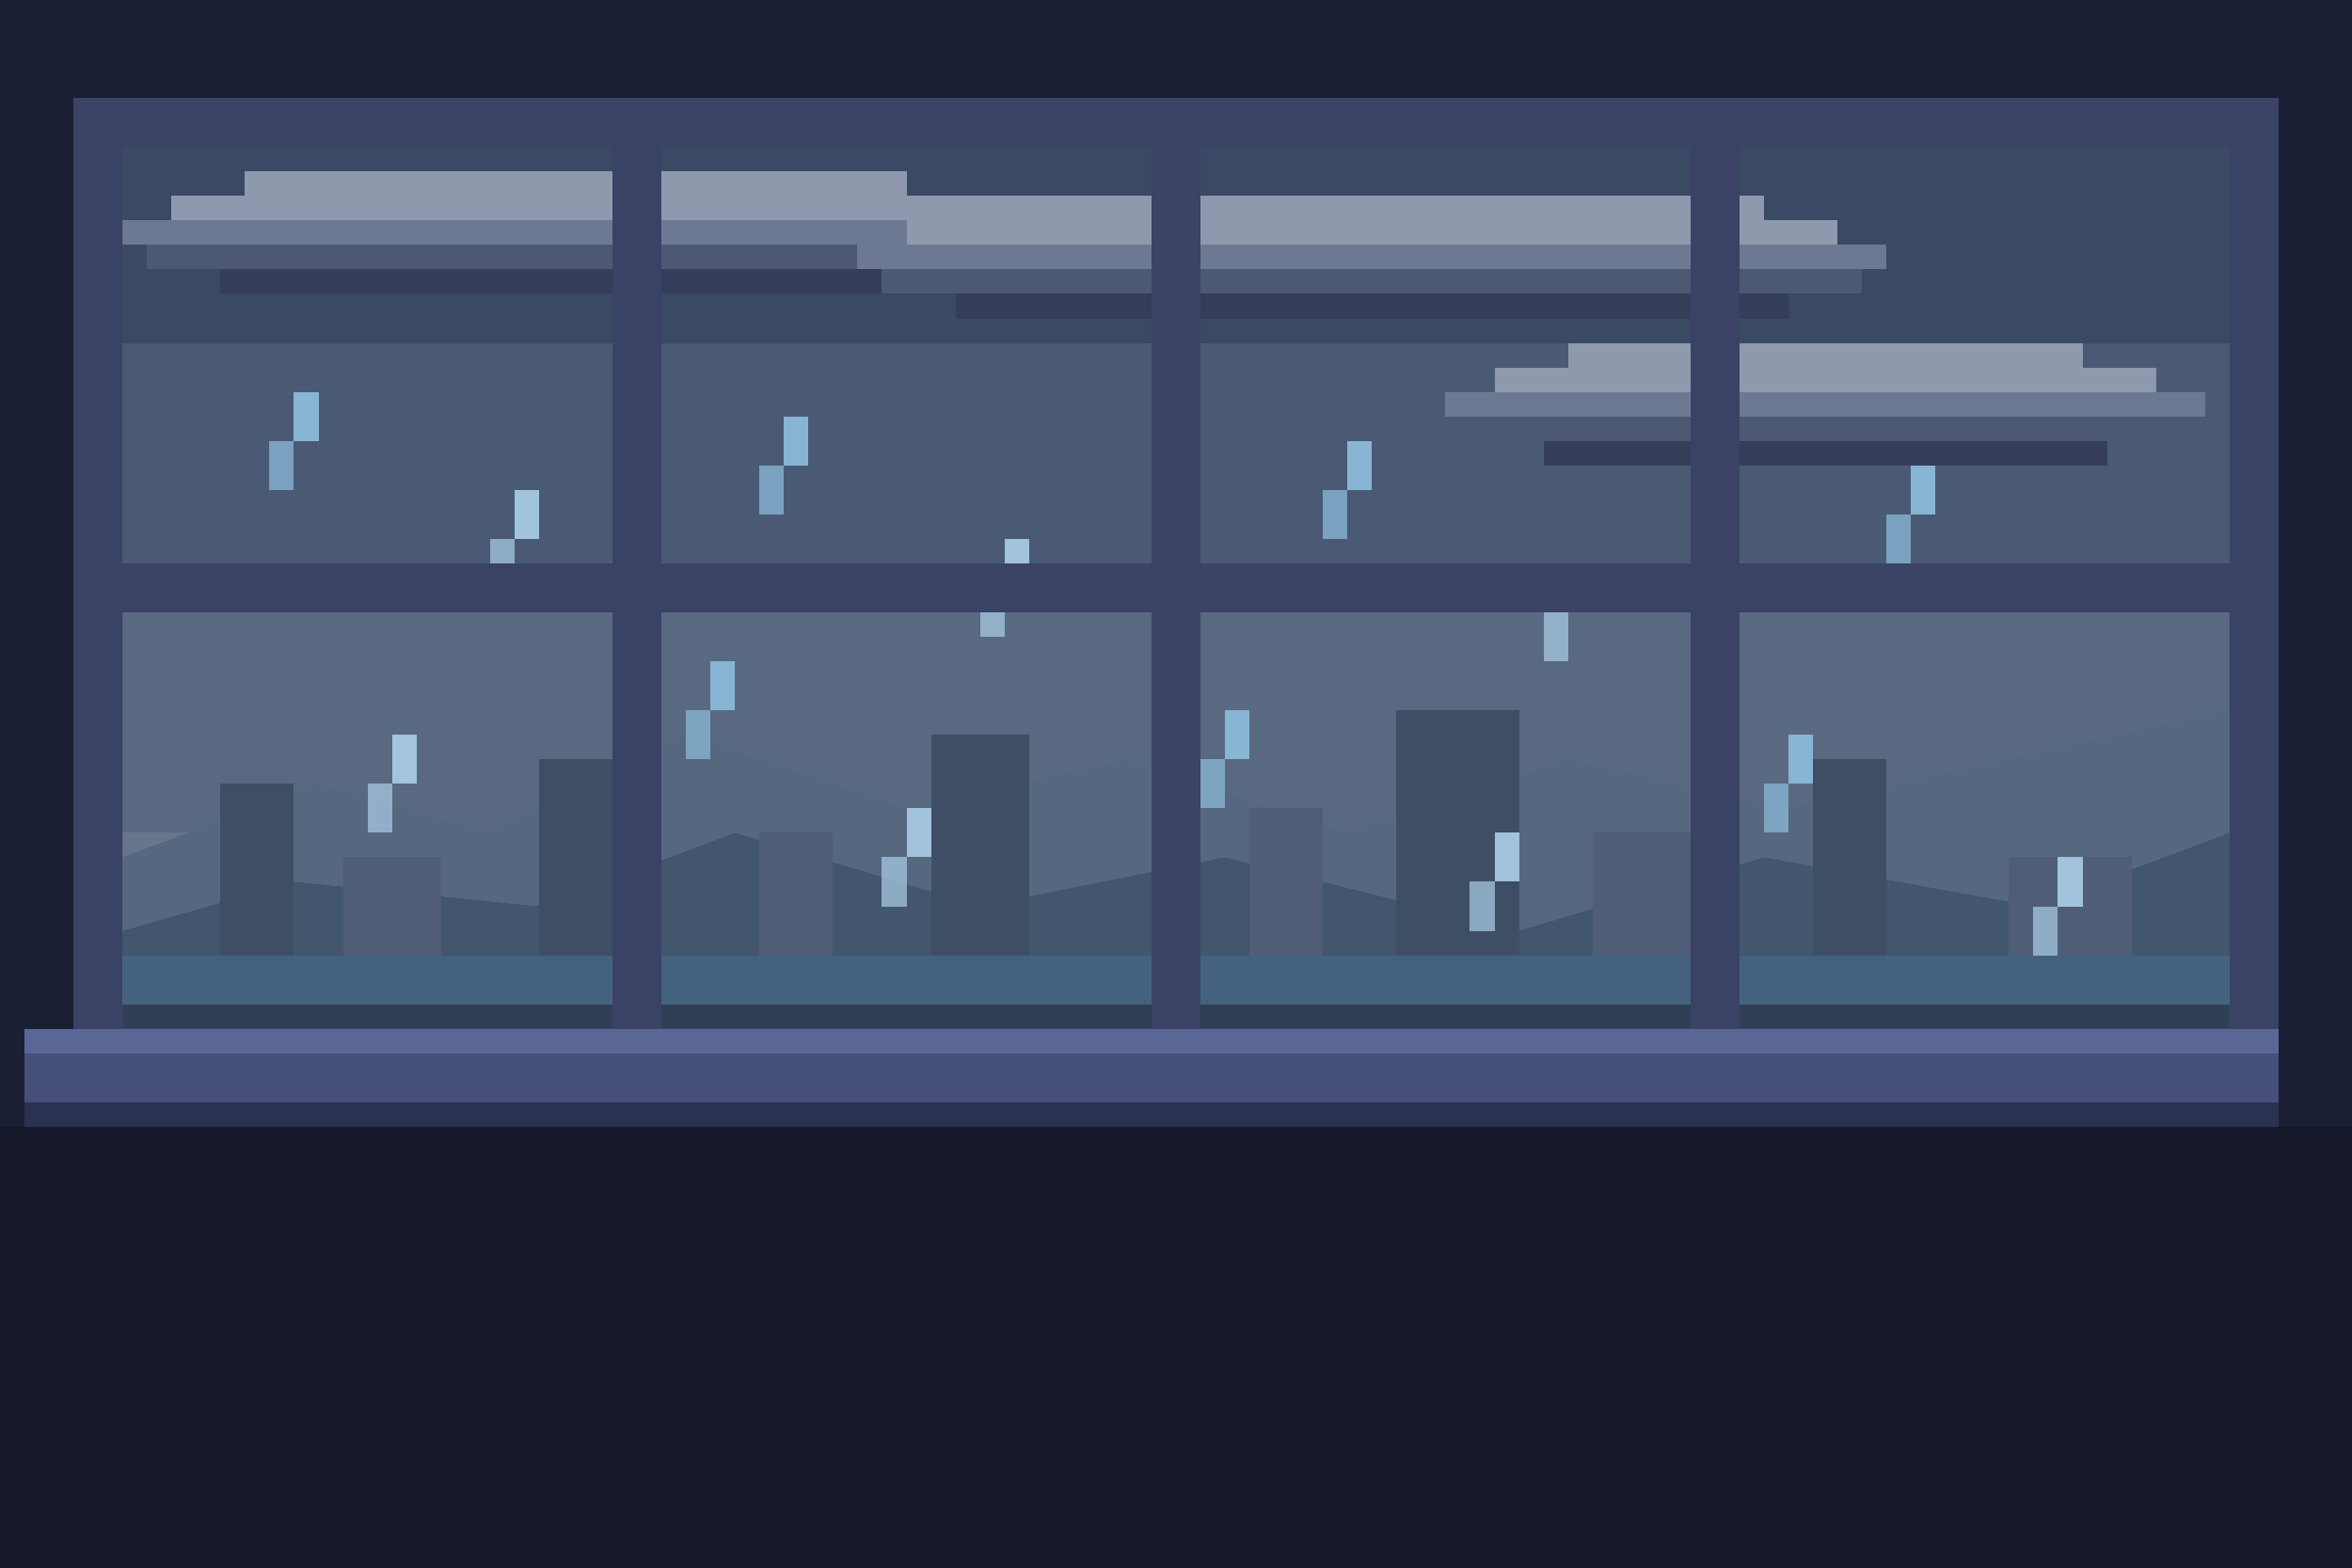
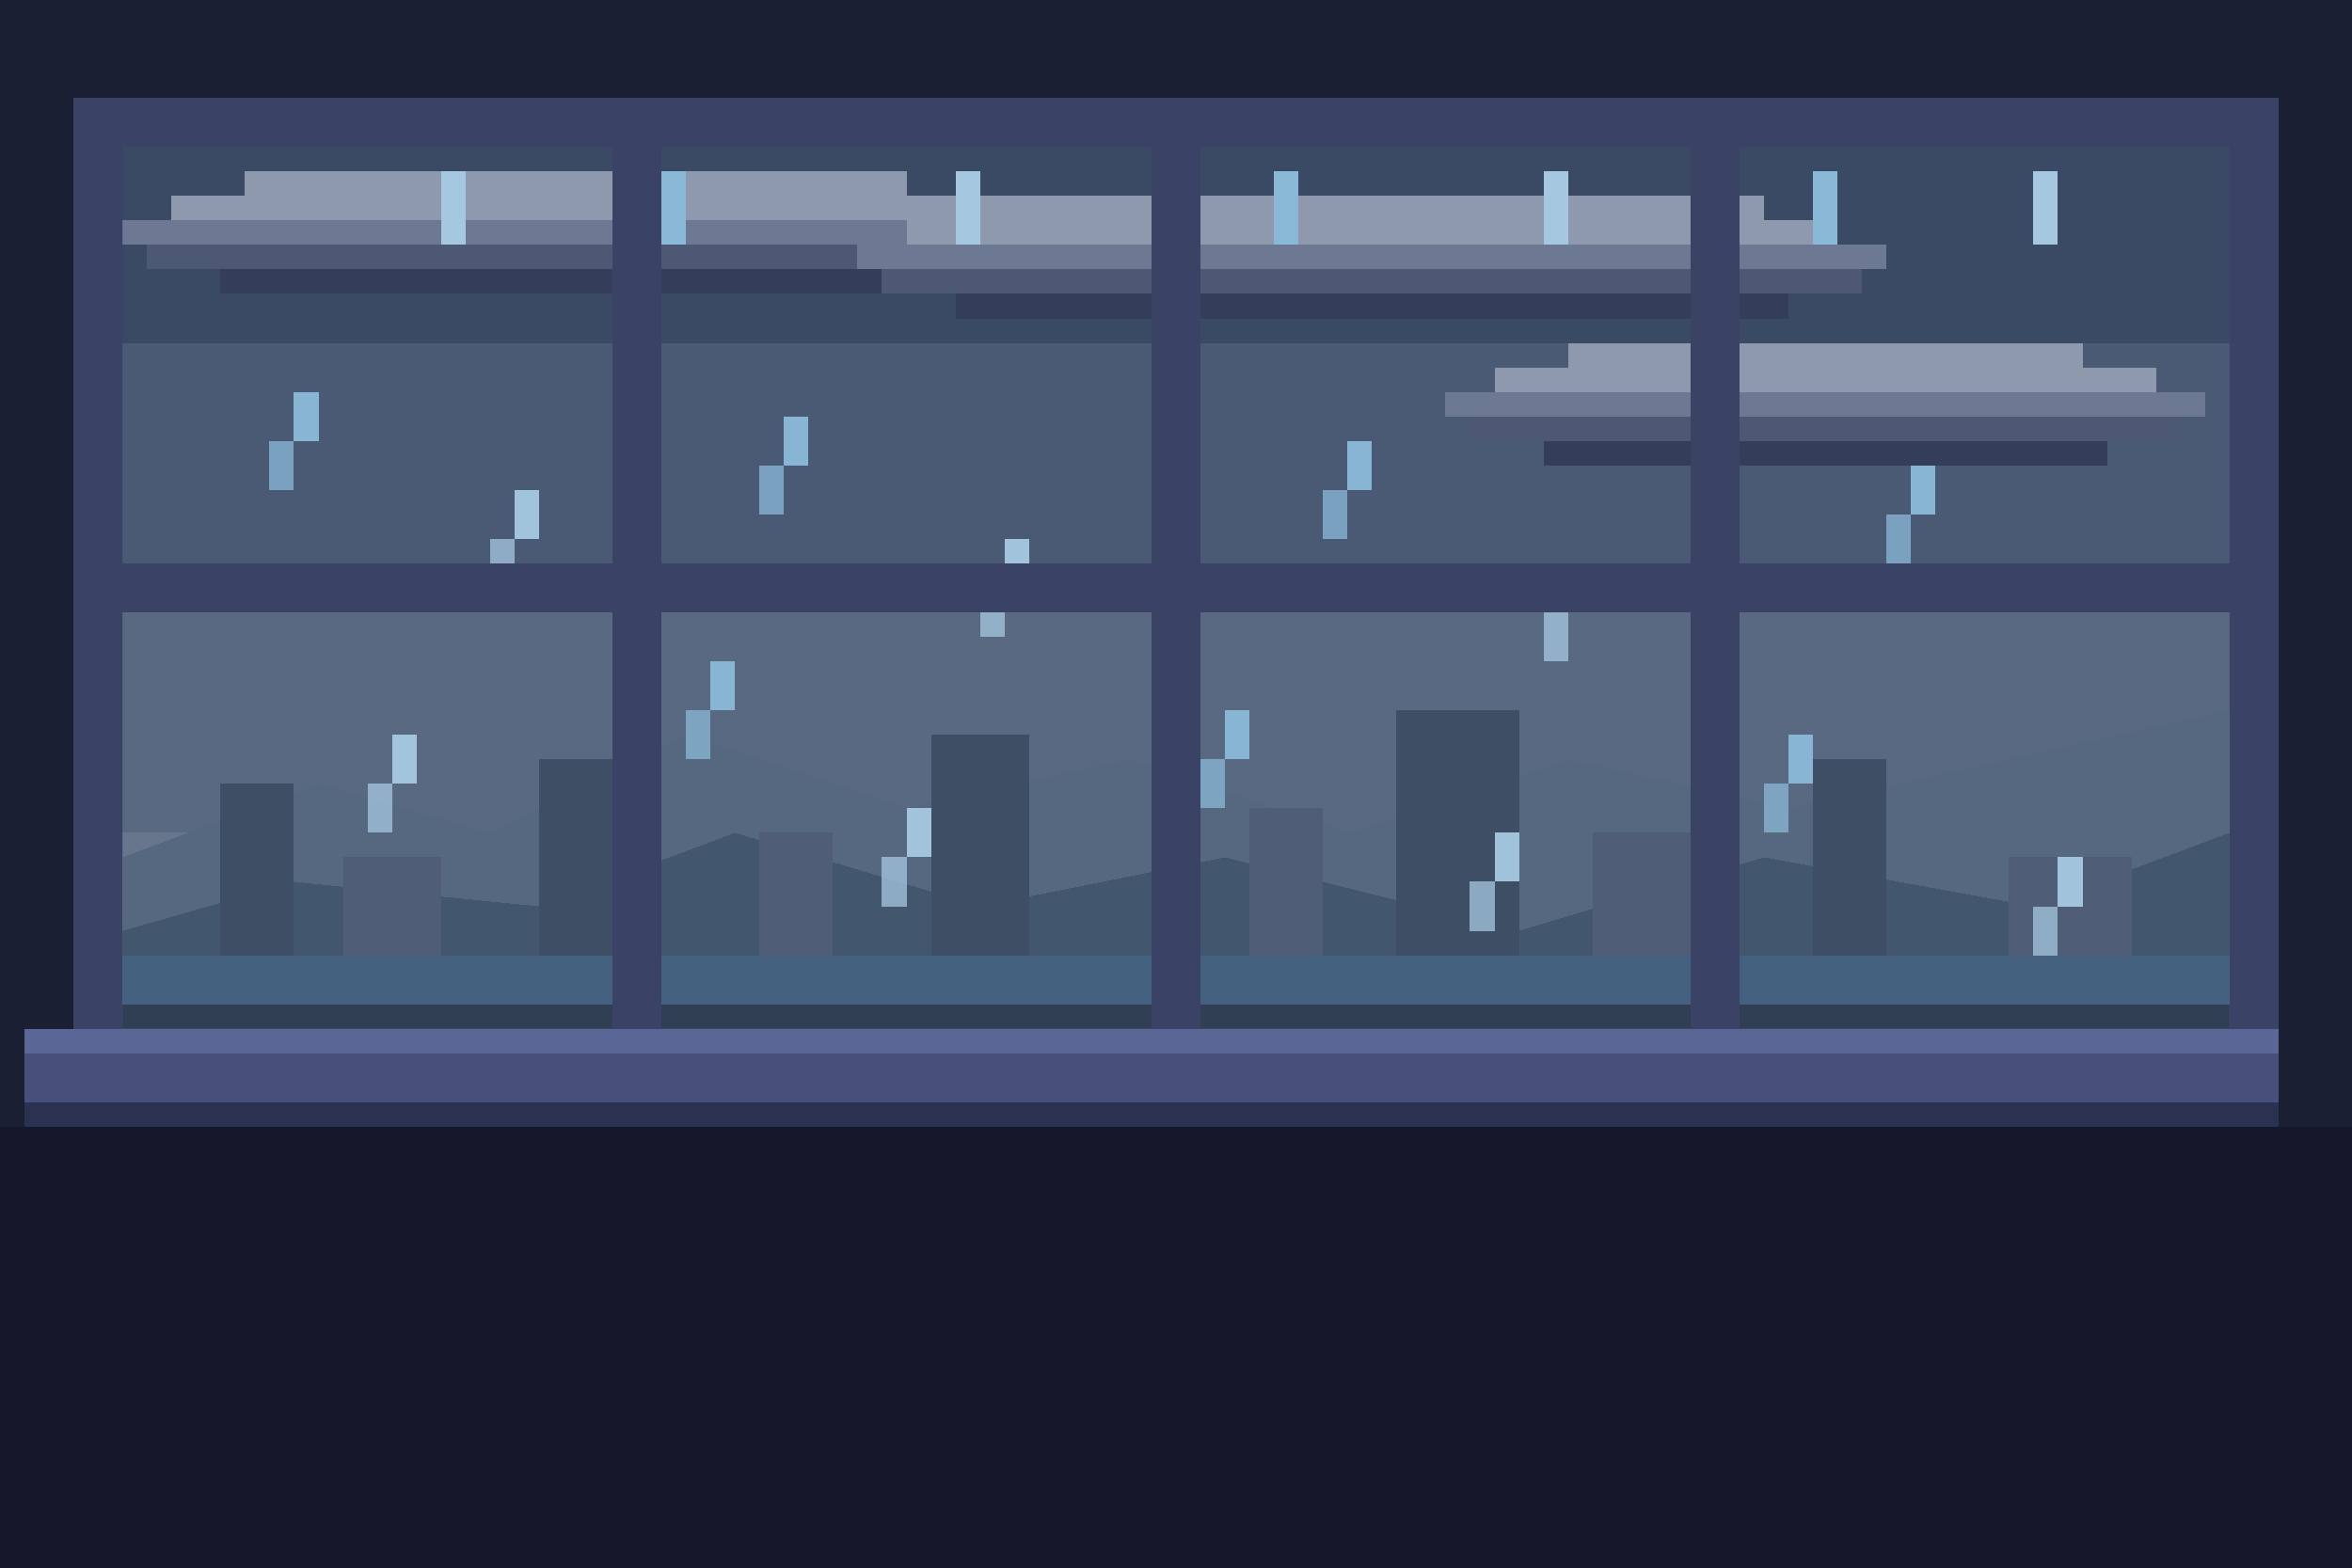
<svg xmlns="http://www.w3.org/2000/svg" viewBox="0 0 96 64" width="384" height="256" shape-rendering="crispEdges" role="img" aria-label="Pixel-art window onto a rainy sky">
  <rect width="96" height="64" fill="#1b1f33" />
  <rect x="0" y="46" width="96" height="18" fill="#14182a" />
  <rect x="3" y="4" width="90" height="40" fill="#3a4266" />
  <g id="weather-window">
    <clipPath id="clip-weather">
      <rect x="5" y="6" width="86" height="36" />
    </clipPath>
    <g clip-path="url(#clip-weather)">
      <rect x="5" y="5" width="86" height="9" fill="#40506c" />
      <rect x="5" y="14" width="86" height="10" fill="#53647f" />
      <rect x="5" y="24" width="86" height="10" fill="#65768e" />
      <rect x="5" y="34" width="86" height="8" fill="#75859b" />
      <g id="weather-art">
-         <rect x="10" y="7" width="27" height="1" fill="#a4aec2" />
-         <rect x="7" y="8" width="33" height="1" fill="#a4aec2" />
-         <rect x="5" y="9" width="37" height="1" fill="#7d88a4" />
-         <rect x="6" y="10" width="35" height="1" fill="#56617f" />
-         <rect x="9" y="11" width="29" height="1" fill="#394361" />
-         <rect x="40" y="8" width="32" height="1" fill="#a4aec2" />
-         <rect x="37" y="9" width="38" height="1" fill="#a4aec2" />
-         <rect x="35" y="10" width="42" height="1" fill="#7d88a4" />
-         <rect x="36" y="11" width="40" height="1" fill="#56617f" />
-         <rect x="39" y="12" width="34" height="1" fill="#394361" />
-         <rect x="64" y="14" width="21" height="1" fill="#a4aec2" />
-         <rect x="61" y="15" width="27" height="1" fill="#a4aec2" />
-         <rect x="59" y="16" width="31" height="1" fill="#7d88a4" />
-         <rect x="60" y="17" width="29" height="1" fill="#56617f" />
-         <rect x="63" y="18" width="23" height="1" fill="#394361" />
+         <g>
+           <animateTransform attributeName="transform" type="translate" values="0 0;1 0;2 0;1 0;0 0" dur="12s" calcMode="discrete" repeatCount="indefinite" />
+           <rect x="10" y="7" width="27" height="1" fill="#a4aec2" />
+           <rect x="7" y="8" width="33" height="1" fill="#a4aec2" />
+           <rect x="5" y="9" width="37" height="1" fill="#7d88a4" />
+           <rect x="6" y="10" width="35" height="1" fill="#56617f" />
+           <rect x="9" y="11" width="29" height="1" fill="#394361" />
+           <rect x="40" y="8" width="32" height="1" fill="#a4aec2" />
+           <rect x="37" y="9" width="38" height="1" fill="#a4aec2" />
+           <rect x="35" y="10" width="42" height="1" fill="#7d88a4" />
+           <rect x="36" y="11" width="40" height="1" fill="#56617f" />
+           <rect x="39" y="12" width="34" height="1" fill="#394361" />
+           <rect x="64" y="14" width="21" height="1" fill="#a4aec2" />
+           <rect x="61" y="15" width="27" height="1" fill="#a4aec2" />
+           <rect x="59" y="16" width="31" height="1" fill="#7d88a4" />
+           <rect x="60" y="17" width="29" height="1" fill="#56617f" />
+           <rect x="63" y="18" width="23" height="1" fill="#394361" />
+         </g>
        <path d="M5 35 L13 32 L20 34 L28 30 L37 33 L46 31 L55 34 L64 31 L73 33 L91 29 L91 42 L5 42 Z" fill="#61738d" />
        <path d="M5 38 L12 36 L22 37 L30 34 L40 37 L50 35 L62 38 L72 35 L83 37 L91 34 L91 42 L5 42 Z" fill="#4a5f77" />
        <rect x="9" y="32" width="3" height="10" fill="#45556d" />
        <rect x="14" y="35" width="4" height="7" fill="#596881" />
        <rect x="22" y="31" width="4" height="11" fill="#45556d" />
        <rect x="31" y="34" width="3" height="8" fill="#596881" />
        <rect x="38" y="30" width="4" height="12" fill="#45556d" />
        <rect x="51" y="33" width="3" height="9" fill="#596881" />
        <rect x="57" y="29" width="5" height="13" fill="#45556d" />
        <rect x="65" y="34" width="4" height="8" fill="#596881" />
        <rect x="74" y="31" width="3" height="11" fill="#45556d" />
        <rect x="82" y="35" width="5" height="7" fill="#596881" />
        <rect x="5" y="39" width="86" height="3" fill="#4c6c8d" />
        <rect x="5" y="41" width="86" height="1" fill="#344458" />
        <rect x="12" y="16" width="1" height="2" fill="#9fd4f5" opacity="0.95" />
        <rect x="11" y="18" width="1" height="2" fill="#9fd4f5" opacity="0.75" />
        <rect x="21" y="20" width="1" height="2" fill="#bfe6ff" opacity="0.95" />
        <rect x="20" y="22" width="1" height="2" fill="#bfe6ff" opacity="0.75" />
        <rect x="32" y="17" width="1" height="2" fill="#9fd4f5" opacity="0.95" />
        <rect x="31" y="19" width="1" height="2" fill="#9fd4f5" opacity="0.75" />
        <rect x="41" y="22" width="1" height="2" fill="#bfe6ff" opacity="0.95" />
        <rect x="40" y="24" width="1" height="2" fill="#bfe6ff" opacity="0.75" />
        <rect x="55" y="18" width="1" height="2" fill="#9fd4f5" opacity="0.95" />
        <rect x="54" y="20" width="1" height="2" fill="#9fd4f5" opacity="0.75" />
        <rect x="64" y="23" width="1" height="2" fill="#bfe6ff" opacity="0.95" />
        <rect x="63" y="25" width="1" height="2" fill="#bfe6ff" opacity="0.75" />
        <rect x="78" y="19" width="1" height="2" fill="#9fd4f5" opacity="0.95" />
        <rect x="77" y="21" width="1" height="2" fill="#9fd4f5" opacity="0.75" />
        <rect x="16" y="30" width="1" height="2" fill="#bfe6ff" opacity="0.95" />
        <rect x="15" y="32" width="1" height="2" fill="#bfe6ff" opacity="0.75" />
        <rect x="29" y="27" width="1" height="2" fill="#9fd4f5" opacity="0.95" />
        <rect x="28" y="29" width="1" height="2" fill="#9fd4f5" opacity="0.75" />
        <rect x="37" y="33" width="1" height="2" fill="#bfe6ff" opacity="0.95" />
        <rect x="36" y="35" width="1" height="2" fill="#bfe6ff" opacity="0.75" />
        <rect x="50" y="29" width="1" height="2" fill="#9fd4f5" opacity="0.95" />
        <rect x="49" y="31" width="1" height="2" fill="#9fd4f5" opacity="0.75" />
        <rect x="61" y="34" width="1" height="2" fill="#bfe6ff" opacity="0.95" />
        <rect x="60" y="36" width="1" height="2" fill="#bfe6ff" opacity="0.75" />
        <rect x="73" y="30" width="1" height="2" fill="#9fd4f5" opacity="0.95" />
        <rect x="72" y="32" width="1" height="2" fill="#9fd4f5" opacity="0.75" />
        <rect x="84" y="35" width="1" height="2" fill="#bfe6ff" opacity="0.95" />
        <rect x="83" y="37" width="1" height="2" fill="#bfe6ff" opacity="0.75" />
+         <g>
+           <rect x="18" y="7" width="1" height="3" fill="#bfe6ff">
+             <animate attributeName="y" values="6;40" dur="0.65s" begin="0s" repeatCount="indefinite" />
+           </rect>
+           <rect x="27" y="7" width="1" height="3" fill="#9fd4f5">
+             <animate attributeName="y" values="6;40" dur="0.8s" begin="-0.3s" repeatCount="indefinite" />
+           </rect>
+           <rect x="39" y="7" width="1" height="3" fill="#bfe6ff">
+             <animate attributeName="y" values="6;40" dur="0.7s" begin="-0.5s" repeatCount="indefinite" />
+           </rect>
+           <rect x="52" y="7" width="1" height="3" fill="#9fd4f5">
+             <animate attributeName="y" values="6;40" dur="0.6s" begin="-0.15s" repeatCount="indefinite" />
+           </rect>
+           <rect x="63" y="7" width="1" height="3" fill="#bfe6ff">
+             <animate attributeName="y" values="6;40" dur="0.85s" begin="-0.55s" repeatCount="indefinite" />
+           </rect>
+           <rect x="74" y="7" width="1" height="3" fill="#9fd4f5">
+             <animate attributeName="y" values="6;40" dur="0.72s" begin="-0.4s" repeatCount="indefinite" />
+           </rect>
+           <rect x="83" y="7" width="1" height="3" fill="#bfe6ff">
+             <animate attributeName="y" values="6;40" dur="0.78s" begin="-0.62s" repeatCount="indefinite" />
+           </rect>
+         </g>
        <rect x="5" y="6" width="86" height="36" fill="#1b2438" opacity="0.16" />
      </g>
    </g>
  </g>
  <rect x="25" y="6" width="2" height="36" fill="#3a4266" />
  <rect x="47" y="6" width="2" height="36" fill="#3a4266" />
  <rect x="69" y="6" width="2" height="36" fill="#3a4266" />
  <rect x="5" y="23" width="86" height="2" fill="#3a4266" />
  <rect x="1" y="42" width="92" height="1" fill="#5a6796" />
  <rect x="1" y="43" width="92" height="2" fill="#46507a" />
  <rect x="1" y="45" width="92" height="1" fill="#2b3150" />
</svg>
